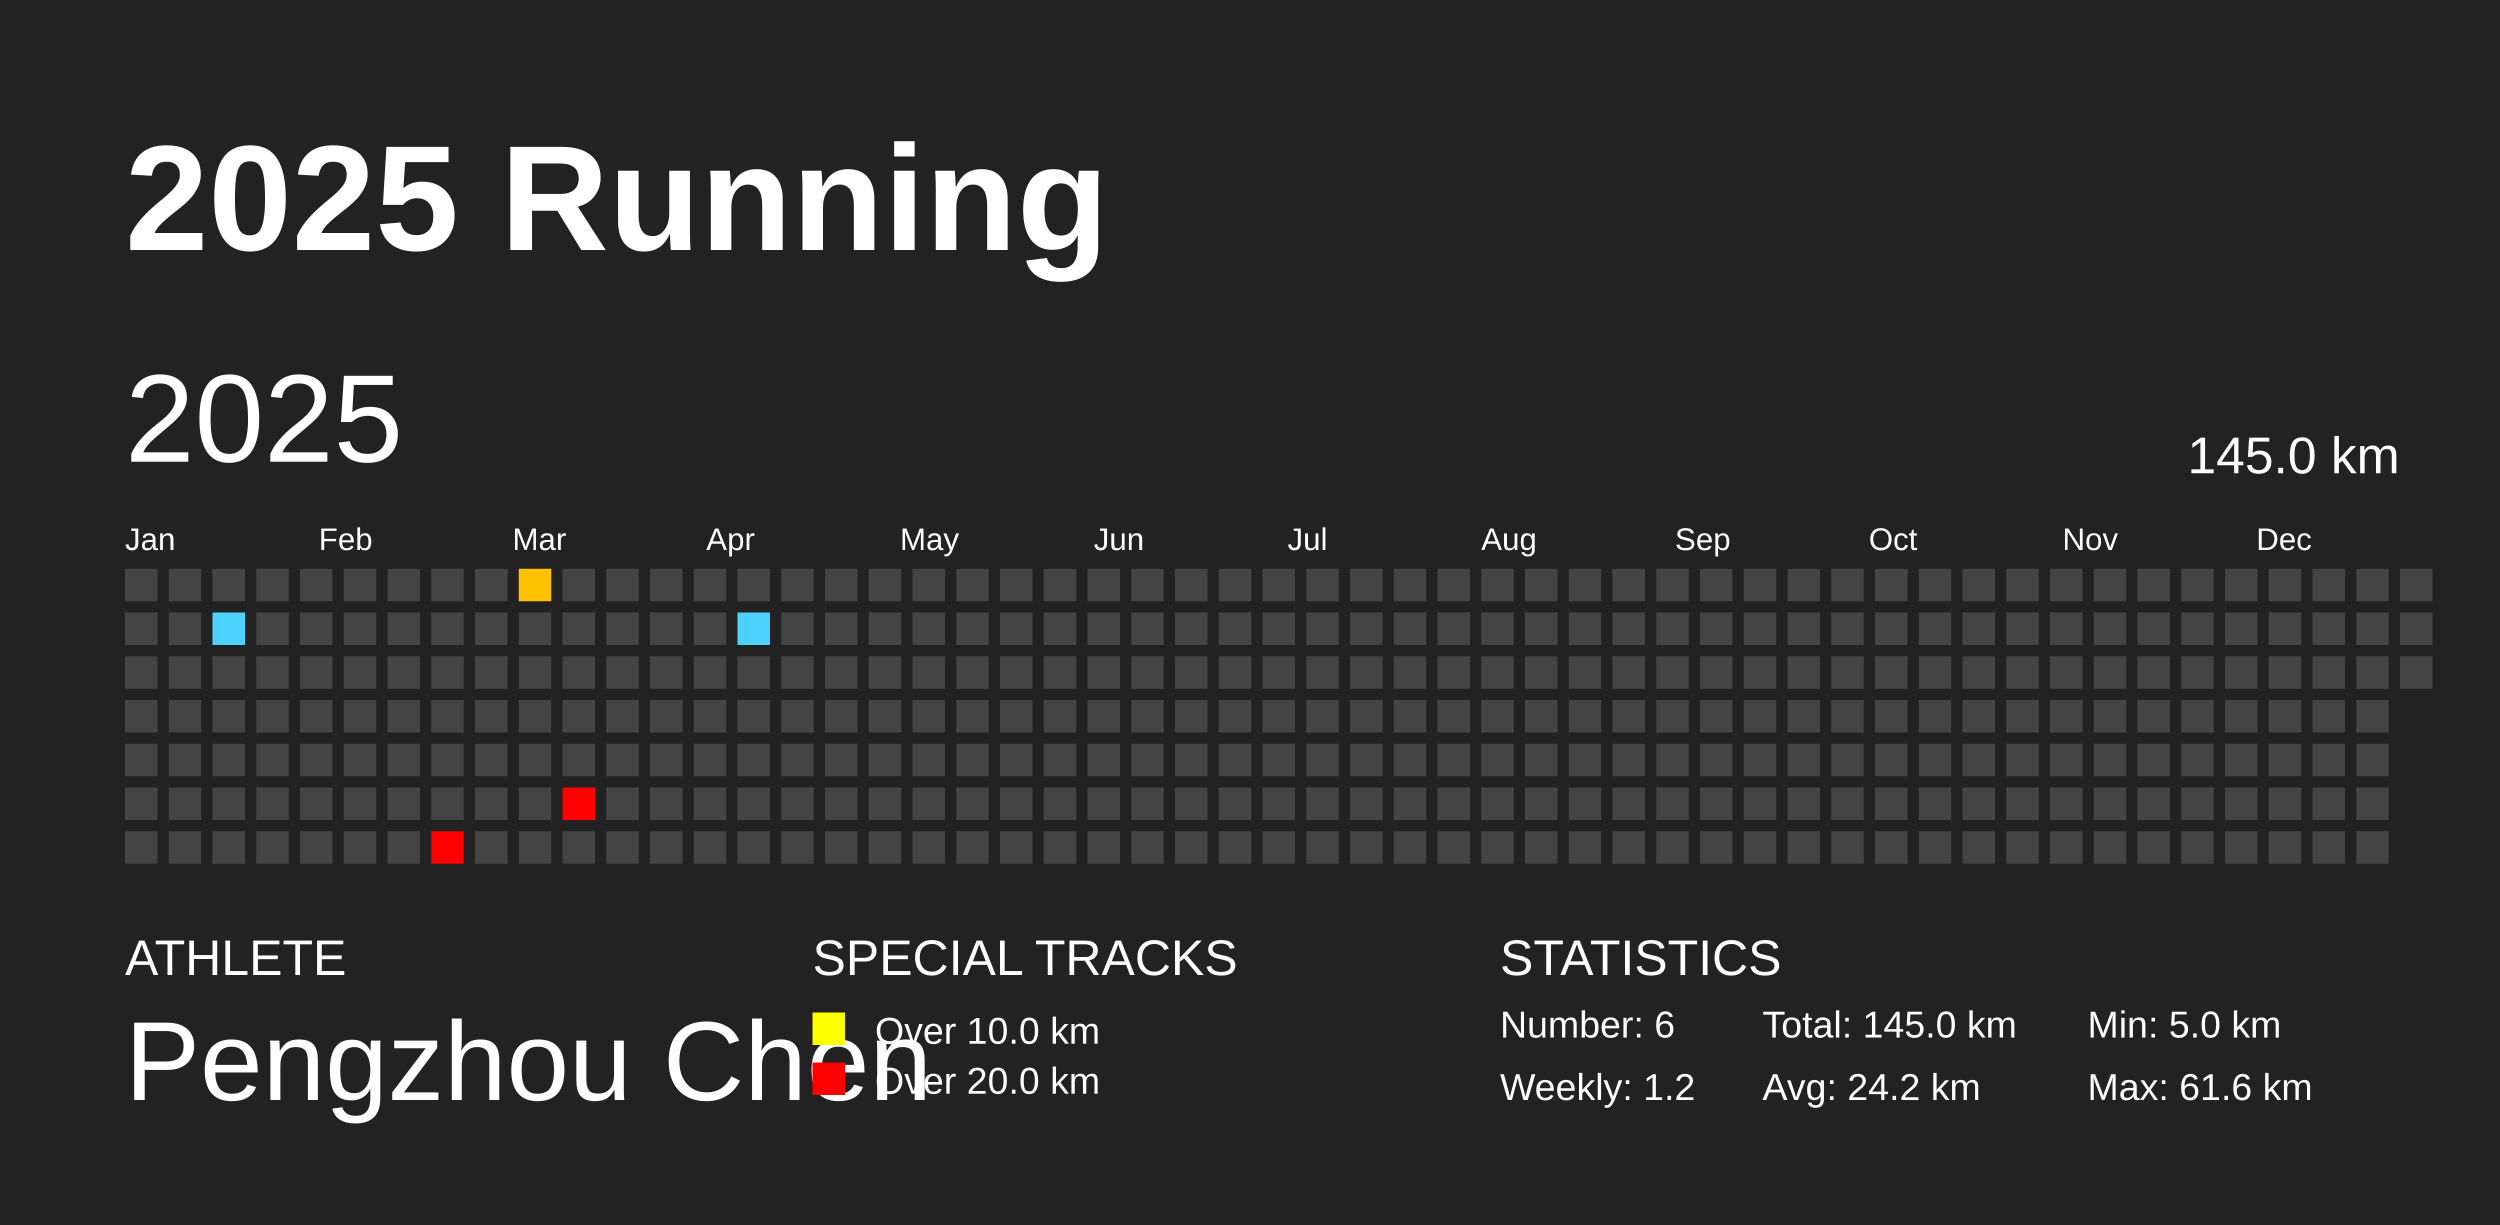
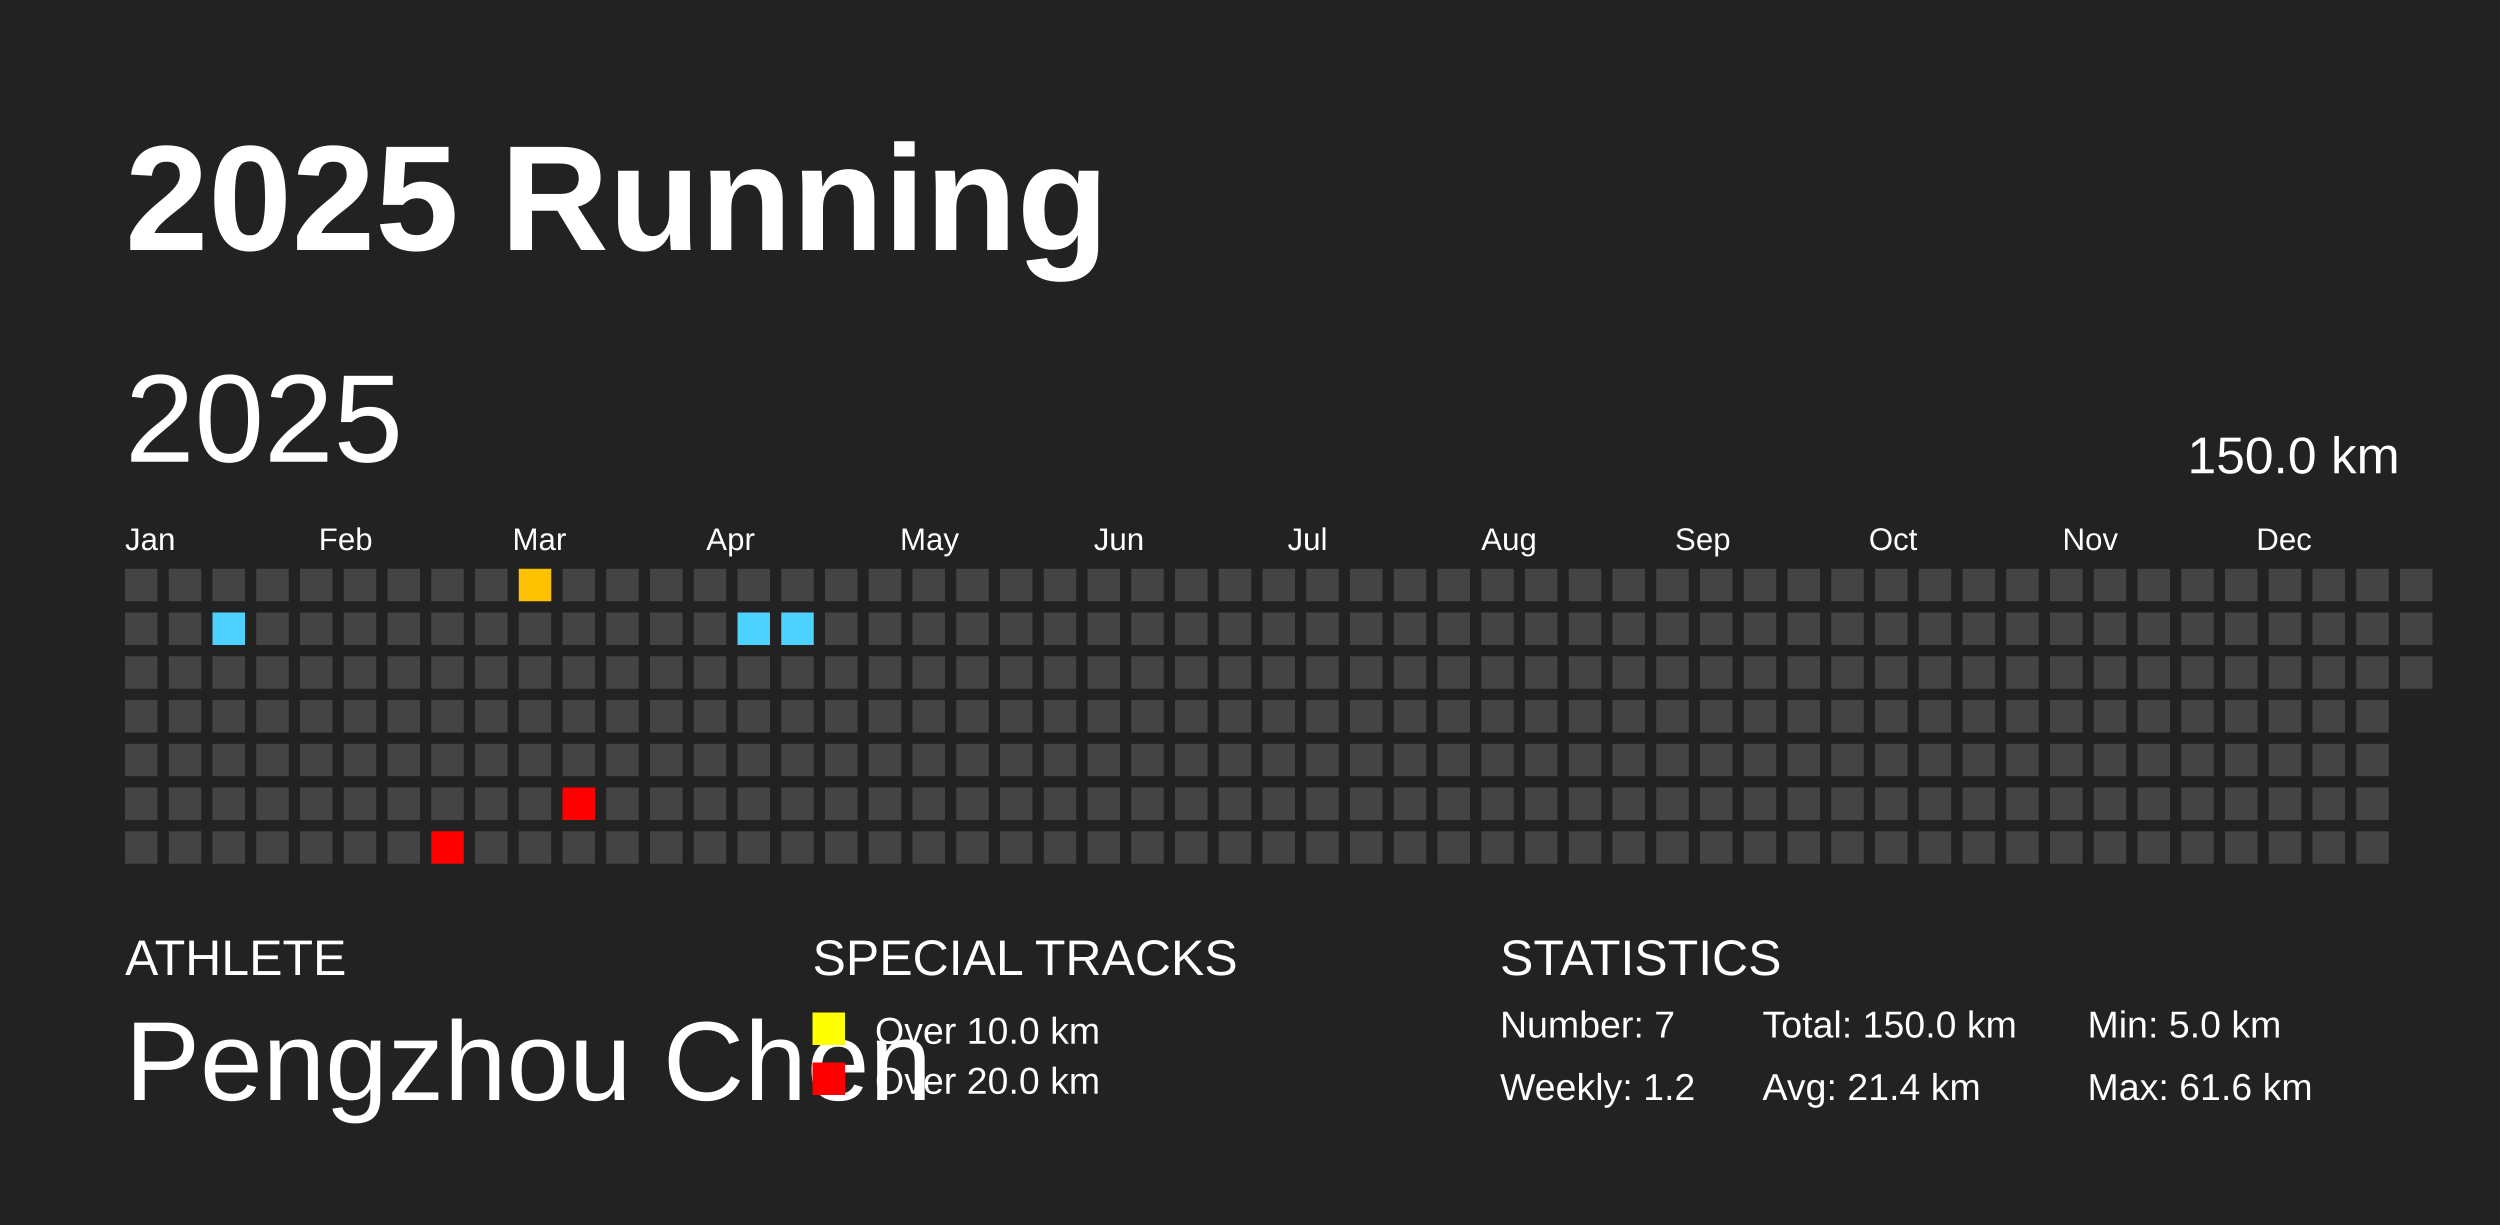
<svg xmlns="http://www.w3.org/2000/svg" baseProfile="full" height="98mm" version="1.1" viewBox="0,0,200,98" width="200mm">
  <defs />
  <rect fill="#222222" height="98" width="200" x="0" y="0" />
  <text fill="#FFFFFF" style="font-size:12px; font-family:Arial; font-weight:bold;" x="10" y="20">2025 Running</text>
  <text fill="#FFFFFF" style="font-size:4px; font-family:Arial" x="10" y="78">ATHLETE</text>
  <text fill="#FFFFFF" style="font-size:9px; font-family:Arial" x="10" y="88">Pengzhou Chen</text>
  <text fill="#FFFFFF" style="font-size:4px; font-family:Arial" x="65" y="78">SPECIAL TRACKS</text>
  <rect fill="yellow" height="2.6" width="2.6" x="65" y="81" />
  <text fill="#FFFFFF" style="font-size:3px; font-family:Arial" x="70" y="83.5">Over 10.0 km</text>
  <rect fill="red" height="2.6" width="2.6" x="65" y="85" />
  <text fill="#FFFFFF" style="font-size:3px; font-family:Arial" x="70" y="87.5">Over 20.0 km</text>
  <text fill="#FFFFFF" style="font-size:4px; font-family:Arial" x="120" y="78">STATISTICS</text>
-   <text fill="#FFFFFF" style="font-size:3px; font-family:Arial" x="120" y="83">Number: 6</text>
+   <text fill="#FFFFFF" style="font-size:3px; font-family:Arial" x="120" y="83">Number: 7</text>
  <text fill="#FFFFFF" style="font-size:3px; font-family:Arial" x="120" y="88">Weekly: 1.2</text>
-   <text fill="#FFFFFF" style="font-size:3px; font-family:Arial" x="141" y="83">Total: 145.0 km</text>
-   <text fill="#FFFFFF" style="font-size:3px; font-family:Arial" x="141" y="88">Avg: 24.2 km</text>
+   <text fill="#FFFFFF" style="font-size:3px; font-family:Arial" x="141" y="83">Total: 150.0 km</text>
+   <text fill="#FFFFFF" style="font-size:3px; font-family:Arial" x="141" y="88">Avg: 21.4 km</text>
  <text fill="#FFFFFF" style="font-size:3px; font-family:Arial" x="167" y="83">Min: 5.0 km</text>
  <text fill="#FFFFFF" style="font-size:3px; font-family:Arial" x="167" y="88">Max: 61.6 km</text>
  <text dominant-baseline="hanging" fill="#FFFFFF" style="font-size:10.0px; font-family:Arial;" x="10" y="30">2025</text>
-   <text dominant-baseline="hanging" fill="#FFFFFF" style="font-size:4.125px; font-family:Arial;" x="175" y="35">145.0 km</text>
+   <text dominant-baseline="hanging" fill="#FFFFFF" style="font-size:4.125px; font-family:Arial;" x="175" y="35">150.0 km</text>
  <text fill="#FFFFFF" style="font-size:2.5px; font-family:Arial" x="10.0" y="44">Jan</text>
  <text fill="#FFFFFF" style="font-size:2.5px; font-family:Arial" x="25.5" y="44">Feb</text>
  <text fill="#FFFFFF" style="font-size:2.5px; font-family:Arial" x="41.0" y="44">Mar</text>
  <text fill="#FFFFFF" style="font-size:2.5px; font-family:Arial" x="56.5" y="44">Apr</text>
  <text fill="#FFFFFF" style="font-size:2.5px; font-family:Arial" x="72.0" y="44">May</text>
  <text fill="#FFFFFF" style="font-size:2.5px; font-family:Arial" x="87.5" y="44">Jun</text>
  <text fill="#FFFFFF" style="font-size:2.5px; font-family:Arial" x="103.0" y="44">Jul</text>
  <text fill="#FFFFFF" style="font-size:2.5px; font-family:Arial" x="118.5" y="44">Aug</text>
  <text fill="#FFFFFF" style="font-size:2.5px; font-family:Arial" x="134.0" y="44">Sep</text>
  <text fill="#FFFFFF" style="font-size:2.5px; font-family:Arial" x="149.5" y="44">Oct</text>
  <text fill="#FFFFFF" style="font-size:2.5px; font-family:Arial" x="165.0" y="44">Nov</text>
  <text fill="#FFFFFF" style="font-size:2.5px; font-family:Arial" x="180.5" y="44">Dec</text>
  <rect fill="#444444" height="2.6" width="2.6" x="10.0" y="45.5" />
  <rect fill="#444444" height="2.6" width="2.6" x="10.0" y="49.0" />
  <rect fill="#444444" height="2.6" width="2.6" x="10.0" y="52.5" />
  <rect fill="#444444" height="2.6" width="2.6" x="10.0" y="56.0" />
  <rect fill="#444444" height="2.6" width="2.6" x="10.0" y="59.5" />
  <rect fill="#444444" height="2.6" width="2.6" x="10.0" y="63.0" />
  <rect fill="#444444" height="2.6" width="2.6" x="10.0" y="66.5" />
  <rect fill="#444444" height="2.6" width="2.6" x="13.5" y="45.5" />
  <rect fill="#444444" height="2.6" width="2.6" x="13.5" y="49.0" />
  <rect fill="#444444" height="2.6" width="2.6" x="13.5" y="52.5" />
  <rect fill="#444444" height="2.6" width="2.6" x="13.5" y="56.0" />
  <rect fill="#444444" height="2.6" width="2.6" x="13.5" y="59.5" />
  <rect fill="#444444" height="2.6" width="2.6" x="13.5" y="63.0" />
  <rect fill="#444444" height="2.6" width="2.6" x="13.5" y="66.5" />
  <rect fill="#444444" height="2.6" width="2.6" x="17.0" y="45.5" />
  <rect fill="#4dd2ff" height="2.6" width="2.6" x="17.0" y="49.0" />
  <rect fill="#444444" height="2.6" width="2.6" x="17.0" y="52.5" />
  <rect fill="#444444" height="2.6" width="2.6" x="17.0" y="56.0" />
  <rect fill="#444444" height="2.6" width="2.6" x="17.0" y="59.5" />
  <rect fill="#444444" height="2.6" width="2.6" x="17.0" y="63.0" />
  <rect fill="#444444" height="2.6" width="2.6" x="17.0" y="66.5" />
  <rect fill="#444444" height="2.6" width="2.6" x="20.5" y="45.5" />
  <rect fill="#444444" height="2.6" width="2.6" x="20.5" y="49.0" />
  <rect fill="#444444" height="2.6" width="2.6" x="20.5" y="52.5" />
  <rect fill="#444444" height="2.6" width="2.6" x="20.5" y="56.0" />
  <rect fill="#444444" height="2.6" width="2.6" x="20.5" y="59.5" />
  <rect fill="#444444" height="2.6" width="2.6" x="20.5" y="63.0" />
  <rect fill="#444444" height="2.6" width="2.6" x="20.5" y="66.5" />
  <rect fill="#444444" height="2.6" width="2.6" x="24.0" y="45.5" />
  <rect fill="#444444" height="2.6" width="2.6" x="24.0" y="49.0" />
  <rect fill="#444444" height="2.6" width="2.6" x="24.0" y="52.5" />
  <rect fill="#444444" height="2.6" width="2.6" x="24.0" y="56.0" />
  <rect fill="#444444" height="2.6" width="2.6" x="24.0" y="59.5" />
  <rect fill="#444444" height="2.6" width="2.6" x="24.0" y="63.0" />
  <rect fill="#444444" height="2.6" width="2.6" x="24.0" y="66.5" />
  <rect fill="#444444" height="2.6" width="2.6" x="27.5" y="45.5" />
  <rect fill="#444444" height="2.6" width="2.6" x="27.5" y="49.0" />
  <rect fill="#444444" height="2.6" width="2.6" x="27.5" y="52.5" />
  <rect fill="#444444" height="2.6" width="2.6" x="27.5" y="56.0" />
  <rect fill="#444444" height="2.6" width="2.6" x="27.5" y="59.5" />
  <rect fill="#444444" height="2.6" width="2.6" x="27.5" y="63.0" />
  <rect fill="#444444" height="2.6" width="2.6" x="27.5" y="66.5" />
  <rect fill="#444444" height="2.6" width="2.6" x="31.0" y="45.5" />
  <rect fill="#444444" height="2.6" width="2.6" x="31.0" y="49.0" />
  <rect fill="#444444" height="2.6" width="2.6" x="31.0" y="52.5" />
  <rect fill="#444444" height="2.6" width="2.6" x="31.0" y="56.0" />
  <rect fill="#444444" height="2.6" width="2.6" x="31.0" y="59.5" />
  <rect fill="#444444" height="2.6" width="2.6" x="31.0" y="63.0" />
  <rect fill="#444444" height="2.6" width="2.6" x="31.0" y="66.5" />
  <rect fill="#444444" height="2.6" width="2.6" x="34.5" y="45.5" />
  <rect fill="#444444" height="2.6" width="2.6" x="34.5" y="49.0" />
  <rect fill="#444444" height="2.6" width="2.6" x="34.5" y="52.5" />
  <rect fill="#444444" height="2.6" width="2.6" x="34.5" y="56.0" />
  <rect fill="#444444" height="2.6" width="2.6" x="34.5" y="59.5" />
  <rect fill="#444444" height="2.6" width="2.6" x="34.5" y="63.0" />
  <rect fill="red" height="2.6" width="2.6" x="34.5" y="66.5" />
  <rect fill="#444444" height="2.6" width="2.6" x="38.0" y="45.5" />
  <rect fill="#444444" height="2.6" width="2.6" x="38.0" y="49.0" />
  <rect fill="#444444" height="2.6" width="2.6" x="38.0" y="52.5" />
  <rect fill="#444444" height="2.6" width="2.6" x="38.0" y="56.0" />
  <rect fill="#444444" height="2.6" width="2.6" x="38.0" y="59.5" />
  <rect fill="#444444" height="2.6" width="2.6" x="38.0" y="63.0" />
  <rect fill="#444444" height="2.6" width="2.6" x="38.0" y="66.5" />
  <rect fill="#ffc200" height="2.6" width="2.6" x="41.5" y="45.5" />
  <rect fill="#444444" height="2.6" width="2.6" x="41.5" y="49.0" />
  <rect fill="#444444" height="2.6" width="2.6" x="41.5" y="52.5" />
  <rect fill="#444444" height="2.6" width="2.6" x="41.5" y="56.0" />
  <rect fill="#444444" height="2.6" width="2.6" x="41.5" y="59.5" />
  <rect fill="#444444" height="2.6" width="2.6" x="41.5" y="63.0" />
  <rect fill="#444444" height="2.6" width="2.6" x="41.5" y="66.5" />
  <rect fill="#444444" height="2.6" width="2.6" x="45.0" y="45.5" />
  <rect fill="#444444" height="2.6" width="2.6" x="45.0" y="49.0" />
  <rect fill="#444444" height="2.6" width="2.6" x="45.0" y="52.5" />
  <rect fill="#444444" height="2.6" width="2.6" x="45.0" y="56.0" />
  <rect fill="#444444" height="2.6" width="2.6" x="45.0" y="59.5" />
  <rect fill="red" height="2.6" width="2.6" x="45.0" y="63.0" />
  <rect fill="#444444" height="2.6" width="2.6" x="45.0" y="66.5" />
  <rect fill="#444444" height="2.6" width="2.6" x="48.5" y="45.5" />
  <rect fill="#444444" height="2.6" width="2.6" x="48.5" y="49.0" />
  <rect fill="#444444" height="2.6" width="2.6" x="48.5" y="52.5" />
  <rect fill="#444444" height="2.6" width="2.6" x="48.5" y="56.0" />
  <rect fill="#444444" height="2.6" width="2.6" x="48.5" y="59.5" />
  <rect fill="#444444" height="2.6" width="2.6" x="48.5" y="63.0" />
  <rect fill="#444444" height="2.6" width="2.6" x="48.5" y="66.5" />
  <rect fill="#444444" height="2.6" width="2.6" x="52.0" y="45.5" />
  <rect fill="#444444" height="2.6" width="2.6" x="52.0" y="49.0" />
  <rect fill="#444444" height="2.6" width="2.6" x="52.0" y="52.5" />
  <rect fill="#444444" height="2.6" width="2.6" x="52.0" y="56.0" />
  <rect fill="#444444" height="2.6" width="2.6" x="52.0" y="59.5" />
  <rect fill="#444444" height="2.6" width="2.6" x="52.0" y="63.0" />
  <rect fill="#444444" height="2.6" width="2.6" x="52.0" y="66.5" />
  <rect fill="#444444" height="2.6" width="2.6" x="55.5" y="45.5" />
  <rect fill="#444444" height="2.6" width="2.6" x="55.5" y="49.0" />
  <rect fill="#444444" height="2.6" width="2.6" x="55.5" y="52.5" />
  <rect fill="#444444" height="2.6" width="2.6" x="55.5" y="56.0" />
  <rect fill="#444444" height="2.6" width="2.6" x="55.5" y="59.5" />
  <rect fill="#444444" height="2.6" width="2.6" x="55.5" y="63.0" />
  <rect fill="#444444" height="2.6" width="2.6" x="55.5" y="66.5" />
  <rect fill="#444444" height="2.6" width="2.6" x="59.0" y="45.5" />
  <rect fill="#4dd2ff" height="2.6" width="2.6" x="59.0" y="49.0" />
  <rect fill="#444444" height="2.6" width="2.6" x="59.0" y="52.5" />
  <rect fill="#444444" height="2.6" width="2.6" x="59.0" y="56.0" />
  <rect fill="#444444" height="2.6" width="2.6" x="59.0" y="59.5" />
  <rect fill="#444444" height="2.6" width="2.6" x="59.0" y="63.0" />
  <rect fill="#444444" height="2.6" width="2.6" x="59.0" y="66.5" />
  <rect fill="#444444" height="2.6" width="2.6" x="62.5" y="45.5" />
-   <rect fill="#444444" height="2.6" width="2.6" x="62.5" y="49.0" />
+   <rect fill="#4dd2ff" height="2.6" width="2.6" x="62.5" y="49.0" />
  <rect fill="#444444" height="2.6" width="2.6" x="62.5" y="52.5" />
  <rect fill="#444444" height="2.6" width="2.6" x="62.5" y="56.0" />
  <rect fill="#444444" height="2.6" width="2.6" x="62.5" y="59.5" />
  <rect fill="#444444" height="2.6" width="2.6" x="62.5" y="63.0" />
  <rect fill="#444444" height="2.6" width="2.6" x="62.5" y="66.5" />
  <rect fill="#444444" height="2.6" width="2.6" x="66.0" y="45.5" />
  <rect fill="#444444" height="2.6" width="2.6" x="66.0" y="49.0" />
  <rect fill="#444444" height="2.6" width="2.6" x="66.0" y="52.5" />
  <rect fill="#444444" height="2.6" width="2.6" x="66.0" y="56.0" />
  <rect fill="#444444" height="2.6" width="2.6" x="66.0" y="59.5" />
  <rect fill="#444444" height="2.6" width="2.6" x="66.0" y="63.0" />
  <rect fill="#444444" height="2.6" width="2.6" x="66.0" y="66.5" />
  <rect fill="#444444" height="2.6" width="2.6" x="69.5" y="45.5" />
  <rect fill="#444444" height="2.6" width="2.6" x="69.5" y="49.0" />
  <rect fill="#444444" height="2.6" width="2.6" x="69.5" y="52.5" />
  <rect fill="#444444" height="2.6" width="2.6" x="69.5" y="56.0" />
  <rect fill="#444444" height="2.6" width="2.6" x="69.5" y="59.5" />
  <rect fill="#444444" height="2.6" width="2.6" x="69.5" y="63.0" />
  <rect fill="#444444" height="2.6" width="2.6" x="69.5" y="66.5" />
  <rect fill="#444444" height="2.6" width="2.6" x="73.0" y="45.5" />
  <rect fill="#444444" height="2.6" width="2.6" x="73.0" y="49.0" />
  <rect fill="#444444" height="2.6" width="2.6" x="73.0" y="52.5" />
  <rect fill="#444444" height="2.6" width="2.6" x="73.0" y="56.0" />
  <rect fill="#444444" height="2.6" width="2.6" x="73.0" y="59.5" />
  <rect fill="#444444" height="2.6" width="2.6" x="73.0" y="63.0" />
  <rect fill="#444444" height="2.6" width="2.6" x="73.0" y="66.5" />
  <rect fill="#444444" height="2.6" width="2.6" x="76.5" y="45.5" />
  <rect fill="#444444" height="2.6" width="2.6" x="76.5" y="49.0" />
  <rect fill="#444444" height="2.6" width="2.6" x="76.5" y="52.5" />
  <rect fill="#444444" height="2.6" width="2.6" x="76.5" y="56.0" />
  <rect fill="#444444" height="2.6" width="2.6" x="76.5" y="59.5" />
  <rect fill="#444444" height="2.6" width="2.6" x="76.5" y="63.0" />
  <rect fill="#444444" height="2.6" width="2.6" x="76.5" y="66.5" />
  <rect fill="#444444" height="2.6" width="2.6" x="80.0" y="45.5" />
  <rect fill="#444444" height="2.6" width="2.6" x="80.0" y="49.0" />
  <rect fill="#444444" height="2.6" width="2.6" x="80.0" y="52.5" />
  <rect fill="#444444" height="2.6" width="2.6" x="80.0" y="56.0" />
  <rect fill="#444444" height="2.6" width="2.6" x="80.0" y="59.5" />
  <rect fill="#444444" height="2.6" width="2.6" x="80.0" y="63.0" />
  <rect fill="#444444" height="2.6" width="2.6" x="80.0" y="66.5" />
  <rect fill="#444444" height="2.6" width="2.6" x="83.5" y="45.5" />
  <rect fill="#444444" height="2.6" width="2.6" x="83.5" y="49.0" />
  <rect fill="#444444" height="2.6" width="2.6" x="83.5" y="52.5" />
  <rect fill="#444444" height="2.6" width="2.6" x="83.5" y="56.0" />
  <rect fill="#444444" height="2.6" width="2.6" x="83.5" y="59.5" />
  <rect fill="#444444" height="2.6" width="2.6" x="83.5" y="63.0" />
  <rect fill="#444444" height="2.6" width="2.6" x="83.5" y="66.5" />
  <rect fill="#444444" height="2.6" width="2.6" x="87.0" y="45.5" />
  <rect fill="#444444" height="2.6" width="2.6" x="87.0" y="49.0" />
  <rect fill="#444444" height="2.6" width="2.6" x="87.0" y="52.5" />
  <rect fill="#444444" height="2.6" width="2.6" x="87.0" y="56.0" />
  <rect fill="#444444" height="2.6" width="2.6" x="87.0" y="59.5" />
  <rect fill="#444444" height="2.6" width="2.6" x="87.0" y="63.0" />
  <rect fill="#444444" height="2.6" width="2.6" x="87.0" y="66.5" />
  <rect fill="#444444" height="2.6" width="2.6" x="90.5" y="45.5" />
  <rect fill="#444444" height="2.6" width="2.6" x="90.5" y="49.0" />
  <rect fill="#444444" height="2.6" width="2.6" x="90.5" y="52.5" />
  <rect fill="#444444" height="2.6" width="2.6" x="90.5" y="56.0" />
  <rect fill="#444444" height="2.6" width="2.6" x="90.5" y="59.5" />
  <rect fill="#444444" height="2.6" width="2.6" x="90.5" y="63.0" />
  <rect fill="#444444" height="2.6" width="2.6" x="90.5" y="66.5" />
  <rect fill="#444444" height="2.6" width="2.6" x="94.0" y="45.5" />
  <rect fill="#444444" height="2.6" width="2.6" x="94.0" y="49.0" />
  <rect fill="#444444" height="2.6" width="2.6" x="94.0" y="52.5" />
  <rect fill="#444444" height="2.6" width="2.6" x="94.0" y="56.0" />
  <rect fill="#444444" height="2.6" width="2.6" x="94.0" y="59.5" />
  <rect fill="#444444" height="2.6" width="2.6" x="94.0" y="63.0" />
  <rect fill="#444444" height="2.6" width="2.6" x="94.0" y="66.5" />
  <rect fill="#444444" height="2.6" width="2.6" x="97.5" y="45.5" />
  <rect fill="#444444" height="2.6" width="2.6" x="97.5" y="49.0" />
  <rect fill="#444444" height="2.6" width="2.6" x="97.5" y="52.5" />
  <rect fill="#444444" height="2.6" width="2.6" x="97.5" y="56.0" />
  <rect fill="#444444" height="2.6" width="2.6" x="97.5" y="59.5" />
  <rect fill="#444444" height="2.6" width="2.6" x="97.5" y="63.0" />
  <rect fill="#444444" height="2.6" width="2.6" x="97.5" y="66.5" />
  <rect fill="#444444" height="2.6" width="2.6" x="101.0" y="45.5" />
  <rect fill="#444444" height="2.6" width="2.6" x="101.0" y="49.0" />
  <rect fill="#444444" height="2.6" width="2.6" x="101.0" y="52.5" />
  <rect fill="#444444" height="2.6" width="2.6" x="101.0" y="56.0" />
  <rect fill="#444444" height="2.6" width="2.6" x="101.0" y="59.5" />
  <rect fill="#444444" height="2.6" width="2.6" x="101.0" y="63.0" />
  <rect fill="#444444" height="2.6" width="2.6" x="101.0" y="66.5" />
  <rect fill="#444444" height="2.6" width="2.6" x="104.5" y="45.5" />
  <rect fill="#444444" height="2.6" width="2.6" x="104.5" y="49.0" />
  <rect fill="#444444" height="2.6" width="2.6" x="104.5" y="52.5" />
  <rect fill="#444444" height="2.6" width="2.6" x="104.5" y="56.0" />
  <rect fill="#444444" height="2.6" width="2.6" x="104.5" y="59.5" />
  <rect fill="#444444" height="2.6" width="2.6" x="104.5" y="63.0" />
  <rect fill="#444444" height="2.6" width="2.6" x="104.5" y="66.5" />
  <rect fill="#444444" height="2.6" width="2.6" x="108.0" y="45.5" />
  <rect fill="#444444" height="2.6" width="2.6" x="108.0" y="49.0" />
  <rect fill="#444444" height="2.6" width="2.6" x="108.0" y="52.5" />
  <rect fill="#444444" height="2.6" width="2.6" x="108.0" y="56.0" />
  <rect fill="#444444" height="2.6" width="2.6" x="108.0" y="59.5" />
  <rect fill="#444444" height="2.6" width="2.6" x="108.0" y="63.0" />
  <rect fill="#444444" height="2.6" width="2.6" x="108.0" y="66.5" />
  <rect fill="#444444" height="2.6" width="2.6" x="111.5" y="45.5" />
  <rect fill="#444444" height="2.6" width="2.6" x="111.5" y="49.0" />
  <rect fill="#444444" height="2.6" width="2.6" x="111.5" y="52.5" />
  <rect fill="#444444" height="2.6" width="2.6" x="111.5" y="56.0" />
  <rect fill="#444444" height="2.6" width="2.6" x="111.5" y="59.5" />
  <rect fill="#444444" height="2.6" width="2.6" x="111.5" y="63.0" />
  <rect fill="#444444" height="2.6" width="2.6" x="111.5" y="66.5" />
  <rect fill="#444444" height="2.6" width="2.6" x="115.0" y="45.5" />
  <rect fill="#444444" height="2.6" width="2.6" x="115.0" y="49.0" />
  <rect fill="#444444" height="2.6" width="2.6" x="115.0" y="52.5" />
  <rect fill="#444444" height="2.6" width="2.6" x="115.0" y="56.0" />
  <rect fill="#444444" height="2.6" width="2.6" x="115.0" y="59.5" />
  <rect fill="#444444" height="2.6" width="2.6" x="115.0" y="63.0" />
  <rect fill="#444444" height="2.6" width="2.6" x="115.0" y="66.5" />
  <rect fill="#444444" height="2.6" width="2.6" x="118.5" y="45.5" />
  <rect fill="#444444" height="2.6" width="2.6" x="118.5" y="49.0" />
  <rect fill="#444444" height="2.6" width="2.6" x="118.5" y="52.5" />
  <rect fill="#444444" height="2.6" width="2.6" x="118.5" y="56.0" />
  <rect fill="#444444" height="2.6" width="2.6" x="118.5" y="59.5" />
  <rect fill="#444444" height="2.6" width="2.6" x="118.5" y="63.0" />
  <rect fill="#444444" height="2.6" width="2.6" x="118.5" y="66.5" />
  <rect fill="#444444" height="2.6" width="2.6" x="122.0" y="45.5" />
  <rect fill="#444444" height="2.6" width="2.6" x="122.0" y="49.0" />
  <rect fill="#444444" height="2.6" width="2.6" x="122.0" y="52.5" />
  <rect fill="#444444" height="2.6" width="2.6" x="122.0" y="56.0" />
  <rect fill="#444444" height="2.6" width="2.6" x="122.0" y="59.5" />
  <rect fill="#444444" height="2.6" width="2.6" x="122.0" y="63.0" />
  <rect fill="#444444" height="2.6" width="2.6" x="122.0" y="66.5" />
  <rect fill="#444444" height="2.6" width="2.6" x="125.5" y="45.5" />
  <rect fill="#444444" height="2.6" width="2.6" x="125.5" y="49.0" />
  <rect fill="#444444" height="2.6" width="2.6" x="125.5" y="52.5" />
  <rect fill="#444444" height="2.6" width="2.6" x="125.5" y="56.0" />
  <rect fill="#444444" height="2.6" width="2.6" x="125.5" y="59.5" />
  <rect fill="#444444" height="2.6" width="2.6" x="125.5" y="63.0" />
  <rect fill="#444444" height="2.6" width="2.6" x="125.5" y="66.5" />
  <rect fill="#444444" height="2.6" width="2.6" x="129.0" y="45.5" />
  <rect fill="#444444" height="2.6" width="2.6" x="129.0" y="49.0" />
  <rect fill="#444444" height="2.6" width="2.6" x="129.0" y="52.5" />
  <rect fill="#444444" height="2.6" width="2.6" x="129.0" y="56.0" />
  <rect fill="#444444" height="2.6" width="2.6" x="129.0" y="59.5" />
  <rect fill="#444444" height="2.6" width="2.6" x="129.0" y="63.0" />
  <rect fill="#444444" height="2.6" width="2.6" x="129.0" y="66.5" />
  <rect fill="#444444" height="2.6" width="2.6" x="132.5" y="45.5" />
  <rect fill="#444444" height="2.6" width="2.6" x="132.5" y="49.0" />
  <rect fill="#444444" height="2.6" width="2.6" x="132.5" y="52.5" />
  <rect fill="#444444" height="2.6" width="2.6" x="132.5" y="56.0" />
  <rect fill="#444444" height="2.6" width="2.6" x="132.5" y="59.5" />
  <rect fill="#444444" height="2.6" width="2.6" x="132.5" y="63.0" />
  <rect fill="#444444" height="2.6" width="2.6" x="132.5" y="66.5" />
  <rect fill="#444444" height="2.6" width="2.6" x="136.0" y="45.5" />
  <rect fill="#444444" height="2.6" width="2.6" x="136.0" y="49.0" />
  <rect fill="#444444" height="2.6" width="2.6" x="136.0" y="52.5" />
  <rect fill="#444444" height="2.6" width="2.6" x="136.0" y="56.0" />
  <rect fill="#444444" height="2.6" width="2.6" x="136.0" y="59.5" />
  <rect fill="#444444" height="2.6" width="2.6" x="136.0" y="63.0" />
  <rect fill="#444444" height="2.6" width="2.6" x="136.0" y="66.5" />
  <rect fill="#444444" height="2.6" width="2.6" x="139.5" y="45.5" />
  <rect fill="#444444" height="2.6" width="2.6" x="139.5" y="49.0" />
  <rect fill="#444444" height="2.6" width="2.6" x="139.5" y="52.5" />
  <rect fill="#444444" height="2.6" width="2.6" x="139.5" y="56.0" />
  <rect fill="#444444" height="2.6" width="2.6" x="139.5" y="59.5" />
  <rect fill="#444444" height="2.6" width="2.6" x="139.5" y="63.0" />
  <rect fill="#444444" height="2.6" width="2.6" x="139.5" y="66.5" />
  <rect fill="#444444" height="2.6" width="2.6" x="143.0" y="45.5" />
  <rect fill="#444444" height="2.6" width="2.6" x="143.0" y="49.0" />
  <rect fill="#444444" height="2.6" width="2.6" x="143.0" y="52.5" />
  <rect fill="#444444" height="2.6" width="2.6" x="143.0" y="56.0" />
  <rect fill="#444444" height="2.6" width="2.6" x="143.0" y="59.5" />
  <rect fill="#444444" height="2.6" width="2.6" x="143.0" y="63.0" />
  <rect fill="#444444" height="2.6" width="2.6" x="143.0" y="66.5" />
  <rect fill="#444444" height="2.6" width="2.6" x="146.5" y="45.5" />
  <rect fill="#444444" height="2.6" width="2.6" x="146.5" y="49.0" />
  <rect fill="#444444" height="2.6" width="2.6" x="146.5" y="52.5" />
  <rect fill="#444444" height="2.6" width="2.6" x="146.5" y="56.0" />
  <rect fill="#444444" height="2.6" width="2.6" x="146.5" y="59.5" />
  <rect fill="#444444" height="2.6" width="2.6" x="146.5" y="63.0" />
  <rect fill="#444444" height="2.6" width="2.6" x="146.5" y="66.5" />
  <rect fill="#444444" height="2.6" width="2.6" x="150.0" y="45.5" />
  <rect fill="#444444" height="2.6" width="2.6" x="150.0" y="49.0" />
  <rect fill="#444444" height="2.6" width="2.6" x="150.0" y="52.5" />
  <rect fill="#444444" height="2.6" width="2.6" x="150.0" y="56.0" />
  <rect fill="#444444" height="2.6" width="2.6" x="150.0" y="59.5" />
  <rect fill="#444444" height="2.6" width="2.6" x="150.0" y="63.0" />
  <rect fill="#444444" height="2.6" width="2.6" x="150.0" y="66.5" />
  <rect fill="#444444" height="2.6" width="2.6" x="153.5" y="45.5" />
  <rect fill="#444444" height="2.6" width="2.6" x="153.5" y="49.0" />
  <rect fill="#444444" height="2.6" width="2.6" x="153.5" y="52.5" />
  <rect fill="#444444" height="2.6" width="2.6" x="153.5" y="56.0" />
  <rect fill="#444444" height="2.6" width="2.6" x="153.5" y="59.5" />
  <rect fill="#444444" height="2.6" width="2.6" x="153.5" y="63.0" />
  <rect fill="#444444" height="2.6" width="2.6" x="153.5" y="66.5" />
  <rect fill="#444444" height="2.6" width="2.6" x="157.0" y="45.5" />
  <rect fill="#444444" height="2.6" width="2.6" x="157.0" y="49.0" />
  <rect fill="#444444" height="2.6" width="2.6" x="157.0" y="52.5" />
  <rect fill="#444444" height="2.6" width="2.6" x="157.0" y="56.0" />
  <rect fill="#444444" height="2.6" width="2.6" x="157.0" y="59.5" />
  <rect fill="#444444" height="2.6" width="2.6" x="157.0" y="63.0" />
  <rect fill="#444444" height="2.6" width="2.6" x="157.0" y="66.5" />
  <rect fill="#444444" height="2.6" width="2.6" x="160.5" y="45.5" />
  <rect fill="#444444" height="2.6" width="2.6" x="160.5" y="49.0" />
  <rect fill="#444444" height="2.6" width="2.6" x="160.5" y="52.5" />
  <rect fill="#444444" height="2.6" width="2.6" x="160.5" y="56.0" />
  <rect fill="#444444" height="2.6" width="2.6" x="160.5" y="59.5" />
  <rect fill="#444444" height="2.6" width="2.6" x="160.5" y="63.0" />
  <rect fill="#444444" height="2.6" width="2.6" x="160.5" y="66.5" />
  <rect fill="#444444" height="2.6" width="2.6" x="164.0" y="45.5" />
  <rect fill="#444444" height="2.6" width="2.6" x="164.0" y="49.0" />
  <rect fill="#444444" height="2.6" width="2.6" x="164.0" y="52.5" />
  <rect fill="#444444" height="2.6" width="2.6" x="164.0" y="56.0" />
  <rect fill="#444444" height="2.6" width="2.6" x="164.0" y="59.5" />
  <rect fill="#444444" height="2.6" width="2.6" x="164.0" y="63.0" />
  <rect fill="#444444" height="2.6" width="2.6" x="164.0" y="66.5" />
  <rect fill="#444444" height="2.6" width="2.6" x="167.5" y="45.5" />
  <rect fill="#444444" height="2.6" width="2.6" x="167.5" y="49.0" />
  <rect fill="#444444" height="2.6" width="2.6" x="167.5" y="52.5" />
  <rect fill="#444444" height="2.6" width="2.6" x="167.5" y="56.0" />
  <rect fill="#444444" height="2.6" width="2.6" x="167.5" y="59.5" />
  <rect fill="#444444" height="2.6" width="2.6" x="167.5" y="63.0" />
  <rect fill="#444444" height="2.6" width="2.6" x="167.5" y="66.5" />
  <rect fill="#444444" height="2.6" width="2.6" x="171.0" y="45.5" />
  <rect fill="#444444" height="2.6" width="2.6" x="171.0" y="49.0" />
  <rect fill="#444444" height="2.6" width="2.6" x="171.0" y="52.5" />
  <rect fill="#444444" height="2.6" width="2.6" x="171.0" y="56.0" />
  <rect fill="#444444" height="2.6" width="2.6" x="171.0" y="59.5" />
  <rect fill="#444444" height="2.6" width="2.6" x="171.0" y="63.0" />
  <rect fill="#444444" height="2.6" width="2.6" x="171.0" y="66.5" />
  <rect fill="#444444" height="2.6" width="2.6" x="174.5" y="45.5" />
  <rect fill="#444444" height="2.6" width="2.6" x="174.5" y="49.0" />
  <rect fill="#444444" height="2.6" width="2.6" x="174.5" y="52.5" />
  <rect fill="#444444" height="2.6" width="2.6" x="174.5" y="56.0" />
  <rect fill="#444444" height="2.6" width="2.6" x="174.5" y="59.5" />
  <rect fill="#444444" height="2.6" width="2.6" x="174.5" y="63.0" />
  <rect fill="#444444" height="2.6" width="2.6" x="174.5" y="66.5" />
  <rect fill="#444444" height="2.6" width="2.6" x="178.0" y="45.5" />
  <rect fill="#444444" height="2.6" width="2.6" x="178.0" y="49.0" />
  <rect fill="#444444" height="2.6" width="2.6" x="178.0" y="52.5" />
  <rect fill="#444444" height="2.6" width="2.6" x="178.0" y="56.0" />
  <rect fill="#444444" height="2.6" width="2.6" x="178.0" y="59.5" />
  <rect fill="#444444" height="2.6" width="2.6" x="178.0" y="63.0" />
  <rect fill="#444444" height="2.6" width="2.6" x="178.0" y="66.5" />
  <rect fill="#444444" height="2.6" width="2.6" x="181.5" y="45.5" />
  <rect fill="#444444" height="2.6" width="2.6" x="181.5" y="49.0" />
  <rect fill="#444444" height="2.6" width="2.6" x="181.5" y="52.5" />
  <rect fill="#444444" height="2.6" width="2.6" x="181.5" y="56.0" />
  <rect fill="#444444" height="2.6" width="2.6" x="181.5" y="59.5" />
  <rect fill="#444444" height="2.6" width="2.6" x="181.5" y="63.0" />
  <rect fill="#444444" height="2.6" width="2.6" x="181.5" y="66.5" />
  <rect fill="#444444" height="2.6" width="2.6" x="185.0" y="45.5" />
  <rect fill="#444444" height="2.6" width="2.6" x="185.0" y="49.0" />
  <rect fill="#444444" height="2.6" width="2.6" x="185.0" y="52.5" />
  <rect fill="#444444" height="2.6" width="2.6" x="185.0" y="56.0" />
  <rect fill="#444444" height="2.6" width="2.6" x="185.0" y="59.5" />
  <rect fill="#444444" height="2.6" width="2.6" x="185.0" y="63.0" />
  <rect fill="#444444" height="2.6" width="2.6" x="185.0" y="66.5" />
  <rect fill="#444444" height="2.6" width="2.6" x="188.5" y="45.5" />
  <rect fill="#444444" height="2.6" width="2.6" x="188.5" y="49.0" />
  <rect fill="#444444" height="2.6" width="2.6" x="188.5" y="52.5" />
  <rect fill="#444444" height="2.6" width="2.6" x="188.5" y="56.0" />
  <rect fill="#444444" height="2.6" width="2.6" x="188.5" y="59.5" />
  <rect fill="#444444" height="2.6" width="2.6" x="188.5" y="63.0" />
  <rect fill="#444444" height="2.6" width="2.6" x="188.5" y="66.5" />
  <rect fill="#444444" height="2.6" width="2.6" x="192.0" y="45.5" />
  <rect fill="#444444" height="2.6" width="2.6" x="192.0" y="49.0" />
  <rect fill="#444444" height="2.6" width="2.6" x="192.0" y="52.5" />
</svg>
